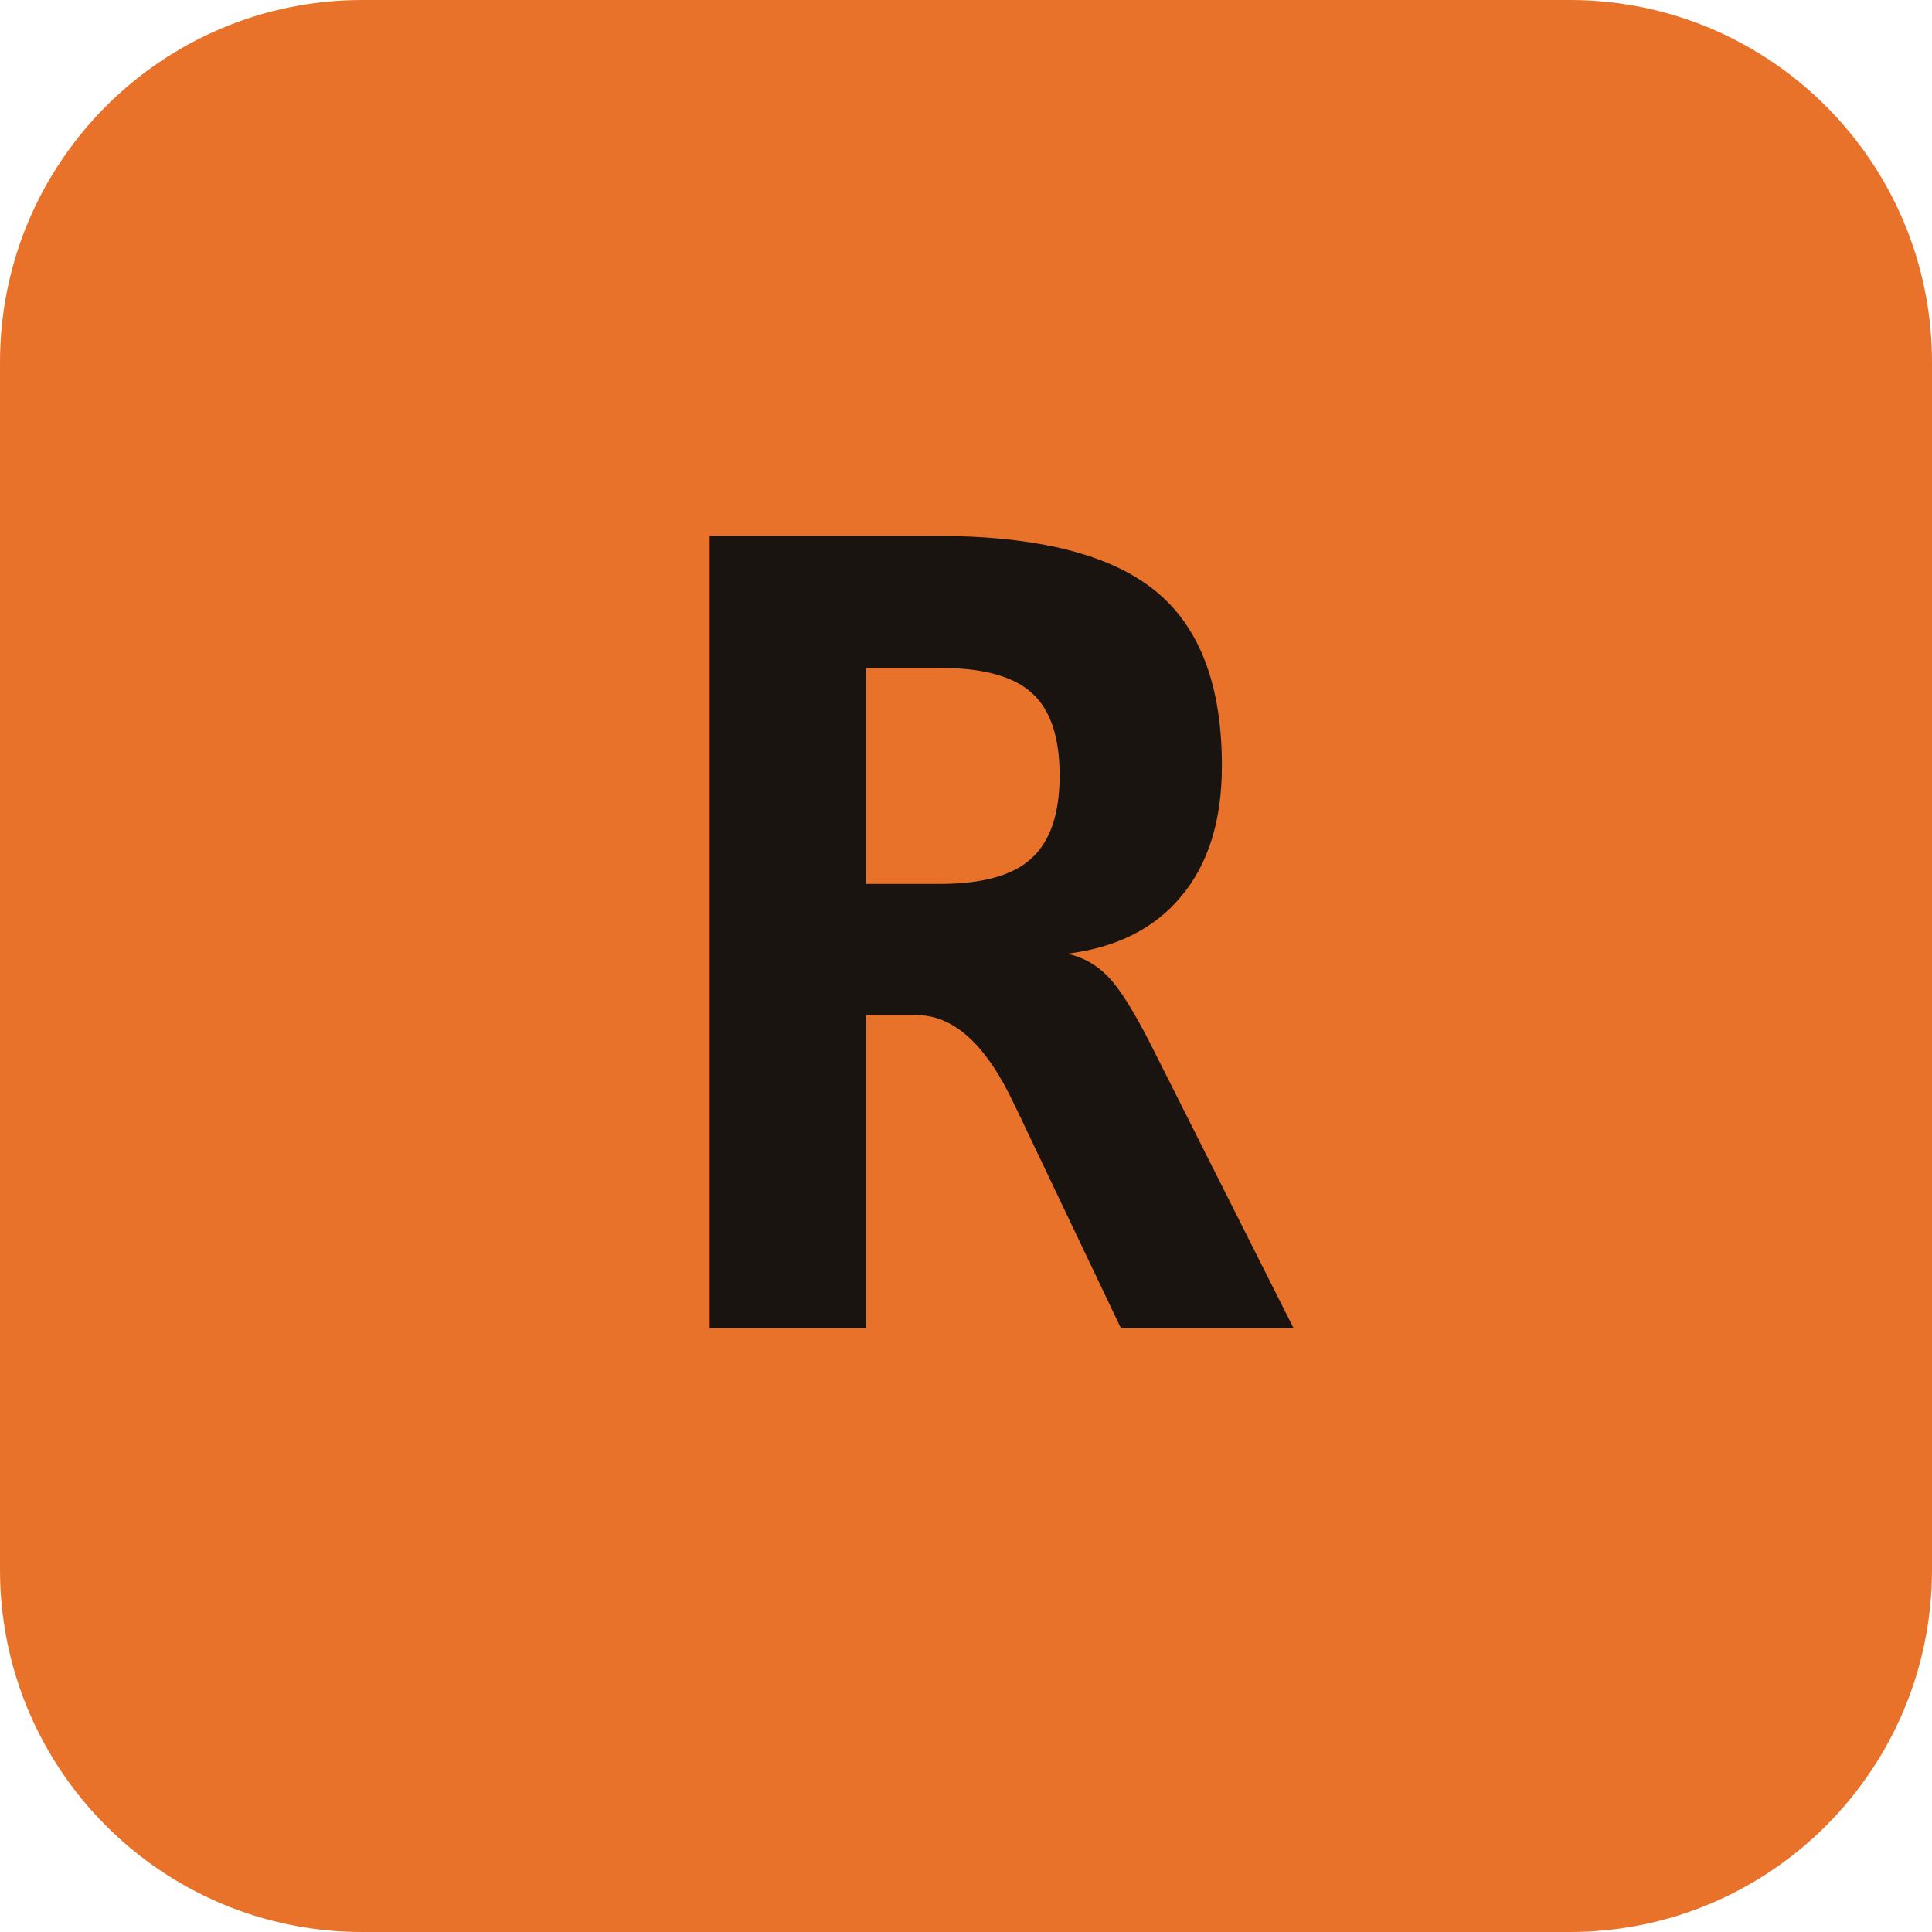
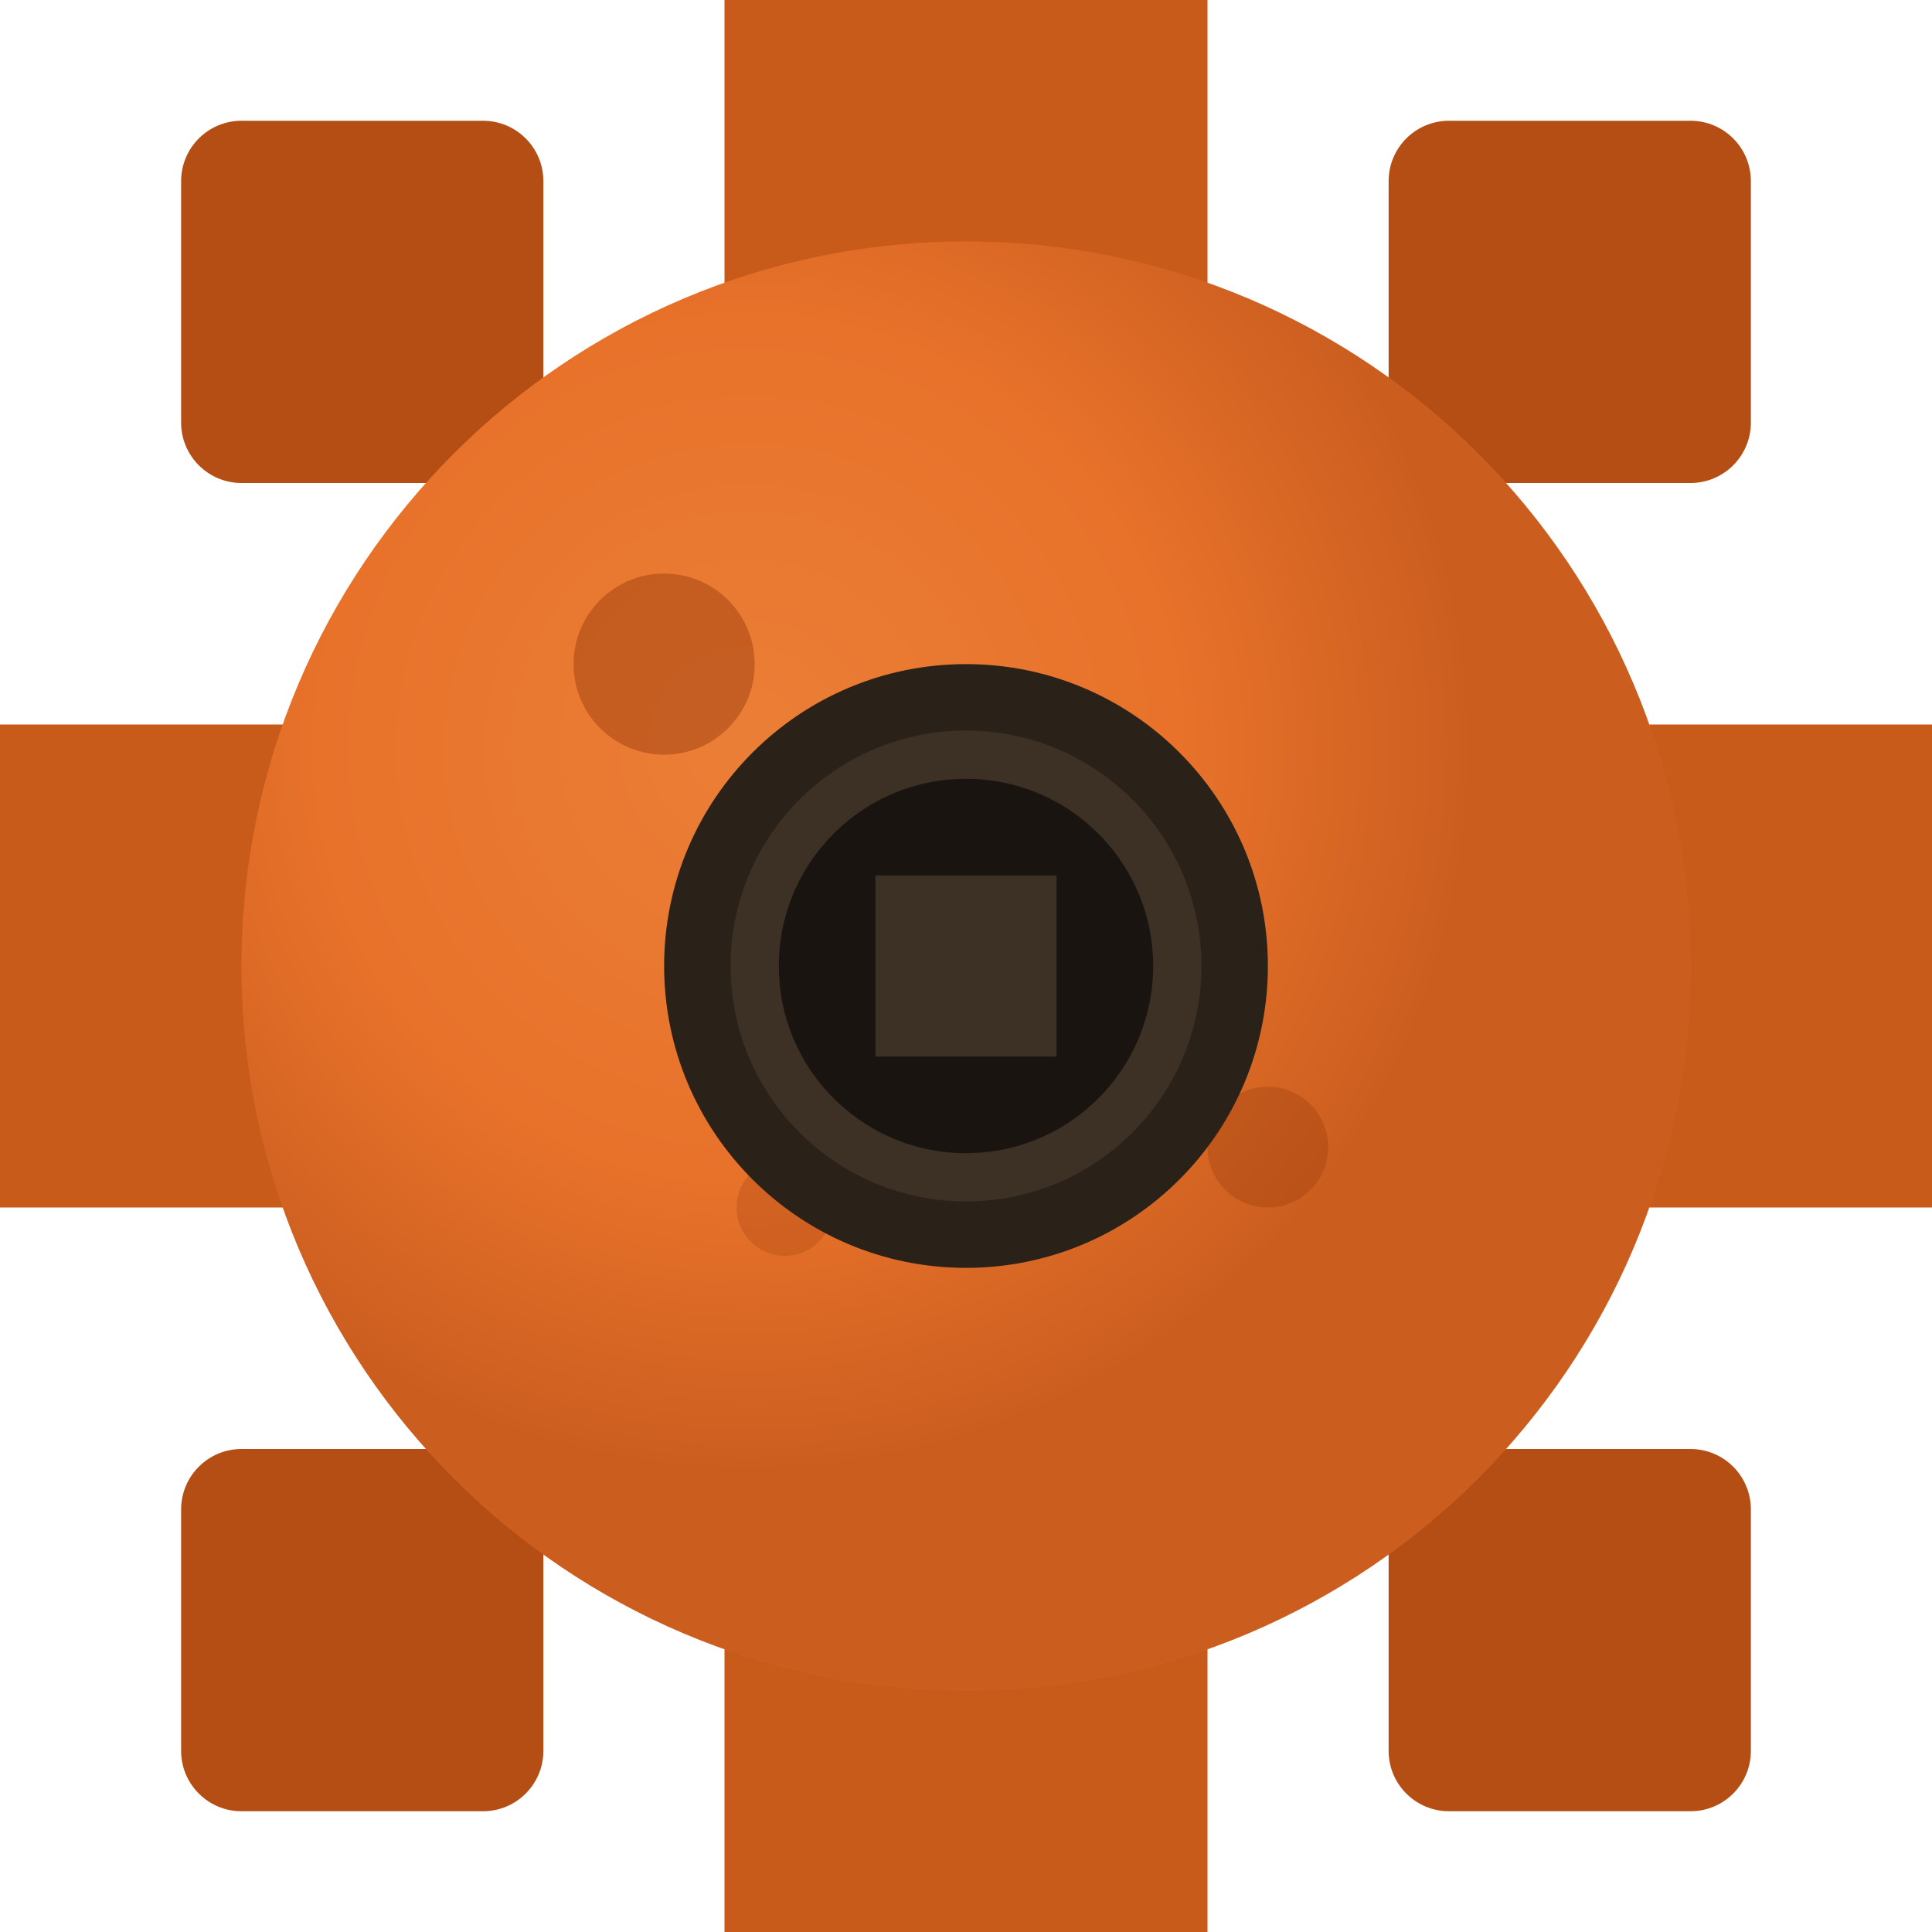
<svg xmlns="http://www.w3.org/2000/svg" viewBox="0 0 32 32">
-   <rect width="32" height="32" rx="6" fill="#e8722a" />
-   <text x="16" y="22" font-size="18" font-family="monospace" font-weight="bold" fill="#1a1410" text-anchor="middle">R</text>
+   <rect x="12" y="0" width="8" height="5" fill="#c85a1a" />
+   <rect x="12" y="27" width="8" height="5" fill="#c85a1a" />
+   <rect x="0" y="12" width="5" height="8" fill="#c85a1a" />
+   <rect x="27" y="12" width="5" height="8" fill="#c85a1a" />
+   <rect x="23" y="2" width="6" height="6" rx="1" fill="#b54e15" />
+   <rect x="3" y="2" width="6" height="6" rx="1" fill="#b54e15" />
+   <rect x="23" y="24" width="6" height="6" rx="1" fill="#b54e15" />
+   <rect x="3" y="24" width="6" height="6" rx="1" fill="#b54e15" />
+   <circle cx="16" cy="16" r="12" fill="#e8722a" />
+   <circle cx="16" cy="16" r="12" fill="url(#rust-patina)" opacity="0.4" />
+   <defs>
+     <radialGradient id="rust-patina" cx="35%" cy="35%">
+       <stop offset="0%" stop-color="#f0924a" />
+       <stop offset="60%" stop-color="#e8722a" />
+       <stop offset="100%" stop-color="#a04010" />
+     </radialGradient>
+   </defs>
+   <circle cx="11" cy="11" r="1.5" fill="#a04010" opacity="0.5" />
+   <circle cx="21" cy="19" r="1" fill="#a04010" opacity="0.4" />
+   <circle cx="13" cy="20" r="0.8" fill="#a04010" opacity="0.3" />
+   <circle cx="16" cy="16" r="5" fill="#2a2118" />
+   <circle cx="16" cy="16" r="3.5" fill="#1a1410" stroke="#3d3024" stroke-width="0.8" />
+   <rect x="14.5" y="14.5" width="3" height="3" fill="#3d3024" />
</svg>
